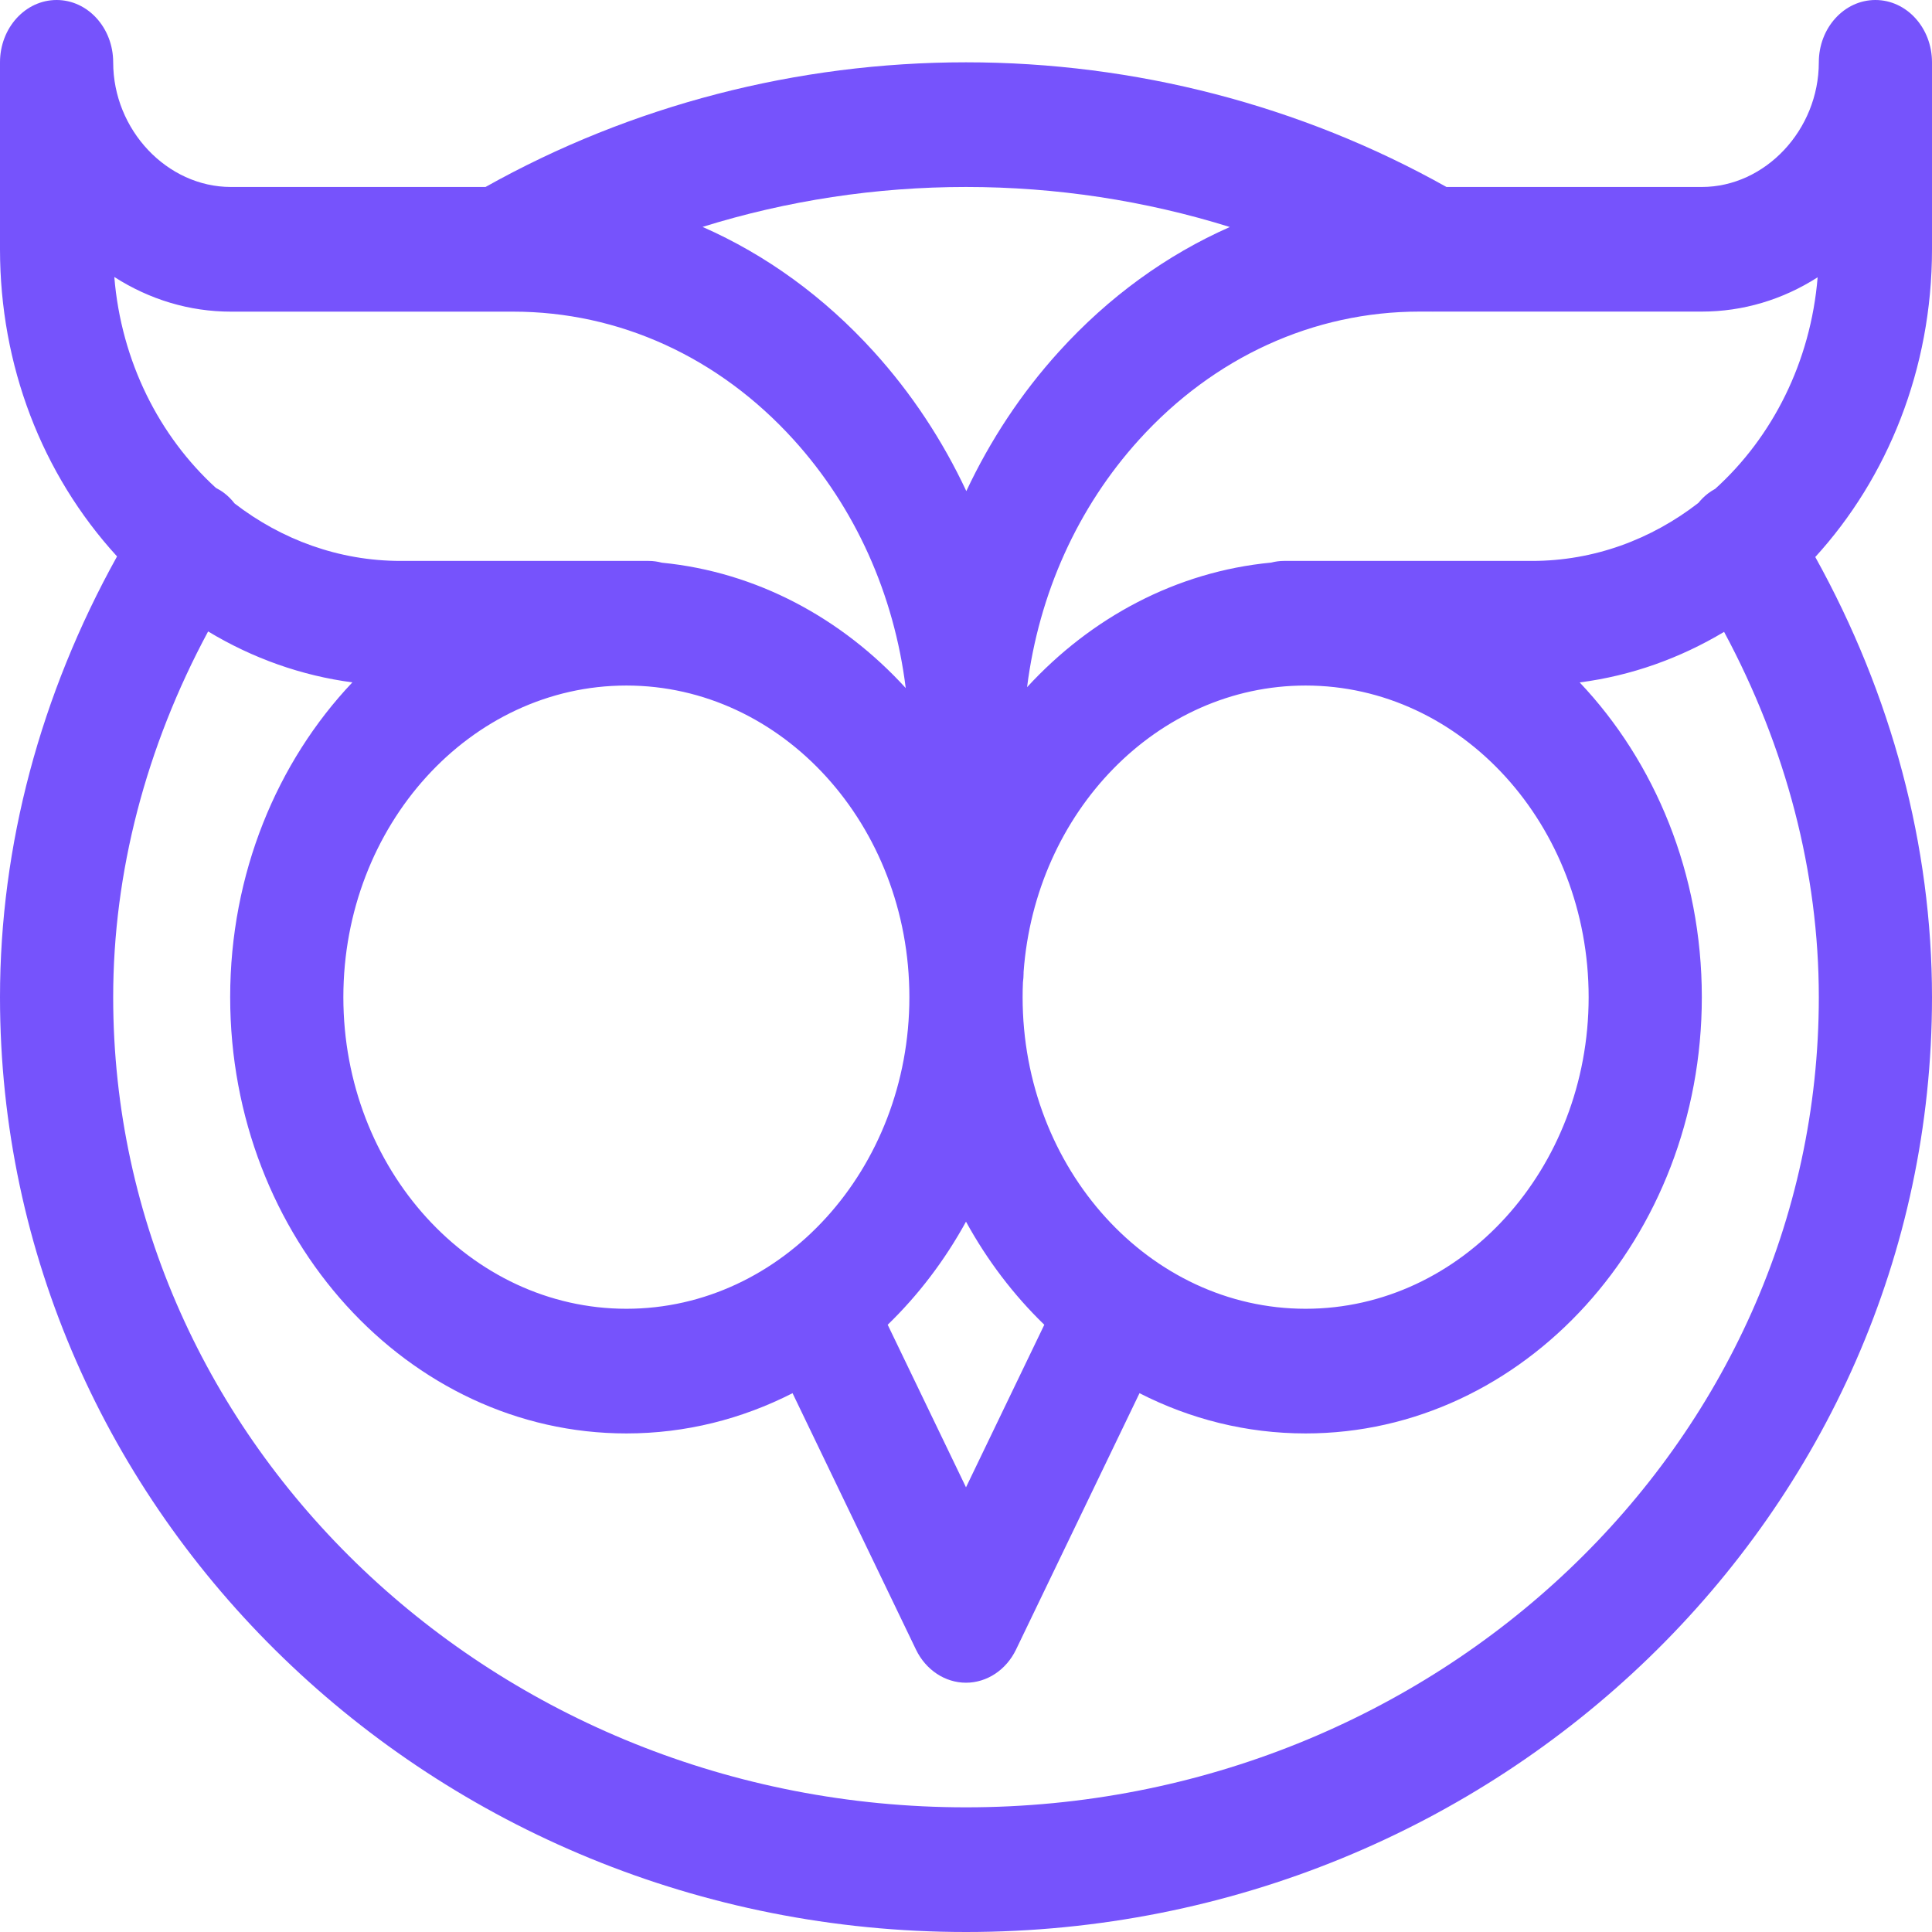
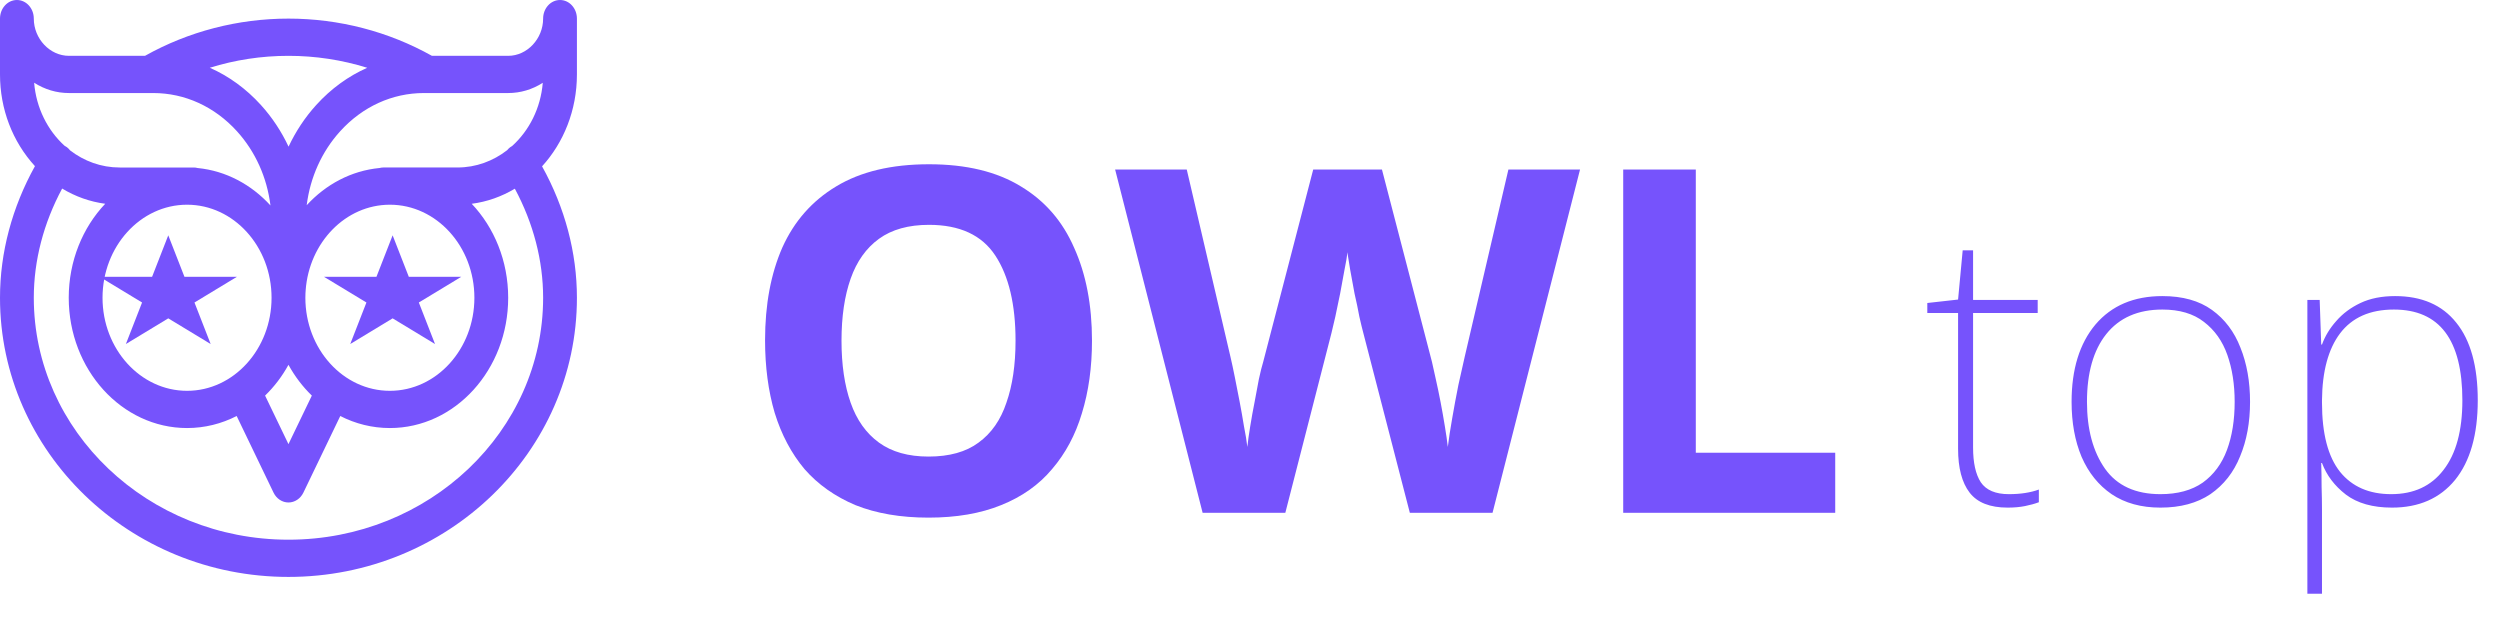
- <svg xmlns="http://www.w3.org/2000/svg" width="36" height="36" viewBox="0 0 36 36" fill="none">
-   <path d="M36 1.161C36 0.52 35.528 0 34.945 0C34.363 0 33.891 0.52 33.891 1.161C33.891 2.42 32.892 3.484 31.711 3.484H26.953C24.241 1.964 21.151 1.161 18 1.161C14.848 1.161 11.759 1.964 9.047 3.484H4.302C3.113 3.484 2.109 2.42 2.109 1.161C2.109 0.52 1.637 0 1.055 0C0.472 0 0 0.52 0 1.161V4.645C0 6.8 0.774 8.83 2.181 10.368C0.752 12.941 0 15.759 0 18.581C0 28.186 8.075 36 18 36C27.925 36 36 28.186 36 18.581C36 15.764 35.251 12.949 33.825 10.379C35.168 8.908 36 6.881 36 4.645V1.161ZM18 3.484C19.68 3.484 21.339 3.738 22.916 4.23C21.738 4.75 20.657 5.532 19.733 6.551C19.029 7.327 18.451 8.204 18.006 9.151C17.562 8.204 16.984 7.327 16.28 6.551C15.354 5.53 14.271 4.747 13.091 4.228C14.667 3.737 16.323 3.484 18 3.484ZM18 22.764C18.395 23.484 18.888 24.132 19.459 24.685L18 27.714L16.541 24.685C17.112 24.132 17.605 23.484 18 22.764ZM11.672 24.387C8.764 24.387 6.398 21.782 6.398 18.581C6.398 15.379 8.764 12.774 11.672 12.774C14.58 12.774 16.945 15.379 16.945 18.581C16.945 21.782 14.58 24.387 11.672 24.387ZM19.055 18.581C19.055 18.488 19.057 18.397 19.061 18.305C19.068 18.25 19.073 18.193 19.073 18.136V18.113C19.29 15.13 21.563 12.774 24.328 12.774C27.236 12.774 29.602 15.379 29.602 18.581C29.602 21.782 27.236 24.387 24.328 24.387C21.42 24.387 19.055 21.782 19.055 18.581ZM2.13 5.161C2.786 5.582 3.531 5.807 4.302 5.807H9.289H9.294H9.562C11.537 5.807 13.392 6.654 14.787 8.192C15.938 9.461 16.66 11.075 16.877 12.821C15.687 11.518 14.099 10.658 12.333 10.485C12.254 10.464 12.172 10.452 12.087 10.452H7.466C6.314 10.452 5.246 10.055 4.371 9.381C4.315 9.309 4.251 9.243 4.177 9.187C4.127 9.149 4.076 9.118 4.023 9.091C2.968 8.129 2.259 6.734 2.13 5.161ZM33.891 18.581C33.891 26.905 26.762 33.677 18 33.677C9.238 33.677 2.109 26.905 2.109 18.581C2.109 16.257 2.718 13.922 3.878 11.766C4.709 12.267 5.618 12.59 6.566 12.715C5.163 14.196 4.289 16.278 4.289 18.581C4.289 23.063 7.601 26.71 11.672 26.71C12.777 26.71 13.825 26.441 14.768 25.96L17.068 30.738C17.251 31.117 17.61 31.355 18 31.355C18.39 31.355 18.749 31.117 18.932 30.738L21.233 25.96C22.174 26.441 23.223 26.71 24.328 26.71C28.399 26.71 31.711 23.063 31.711 18.581C31.711 16.278 30.837 14.197 29.435 12.716C30.401 12.591 31.309 12.263 32.126 11.774C33.283 13.928 33.891 16.26 33.891 18.581ZM31.96 9.109C31.915 9.134 31.871 9.161 31.828 9.194C31.76 9.246 31.7 9.306 31.647 9.371C30.772 10.05 29.702 10.452 28.547 10.452H23.925C23.843 10.452 23.763 10.463 23.687 10.483C21.92 10.651 20.33 11.507 19.138 12.805C19.357 11.065 20.079 9.457 21.226 8.192C22.621 6.654 24.476 5.806 26.45 5.806H26.689C26.691 5.806 26.694 5.807 26.696 5.807C26.698 5.807 26.7 5.806 26.702 5.806H31.711C32.478 5.806 33.218 5.584 33.869 5.167C33.739 6.748 33.023 8.148 31.96 9.109Z" fill="#7653FC" />
+ <svg xmlns="http://www.w3.org/2000/svg" width="156" height="39" viewBox="0 0 156 39" fill="none">
+   <path d="M68.14 21.26C68.14 22.92 67.93 24.43 67.51 25.79C67.11 27.13 66.49 28.29 65.65 29.27C64.83 30.25 63.77 31 62.47 31.52C61.19 32.04 59.68 32.3 57.94 32.3C56.2 32.3 54.68 32.04 53.38 31.52C52.1 30.98 51.04 30.23 50.2 29.27C49.38 28.29 48.76 27.12 48.34 25.76C47.94 24.4 47.74 22.89 47.74 21.23C47.74 19.01 48.1 17.08 48.82 15.44C49.56 13.8 50.68 12.53 52.18 11.63C53.7 10.71 55.63 10.25 57.97 10.25C60.29 10.25 62.2 10.71 63.7 11.63C65.2 12.53 66.31 13.81 67.03 15.47C67.77 17.11 68.14 19.04 68.14 21.26ZM52.51 21.26C52.51 22.76 52.7 24.05 53.08 25.13C53.46 26.21 54.05 27.04 54.85 27.62C55.65 28.2 56.68 28.49 57.94 28.49C59.24 28.49 60.28 28.2 61.06 27.62C61.86 27.04 62.44 26.21 62.8 25.13C63.18 24.05 63.37 22.76 63.37 21.26C63.37 19 62.95 17.23 62.11 15.95C61.27 14.67 59.89 14.03 57.97 14.03C56.69 14.03 55.65 14.32 54.85 14.9C54.05 15.48 53.46 16.31 53.08 17.39C52.7 18.47 52.51 19.76 52.51 21.26ZM98.594 10.58L93.134 32H87.974L85.064 20.75C85.004 20.53 84.924 20.2 84.824 19.76C84.744 19.32 84.644 18.84 84.524 18.32C84.424 17.8 84.334 17.31 84.254 16.85C84.174 16.37 84.114 16 84.074 15.74C84.054 16 83.994 16.37 83.894 16.85C83.814 17.31 83.724 17.8 83.624 18.32C83.524 18.82 83.424 19.3 83.324 19.76C83.224 20.2 83.144 20.54 83.084 20.78L80.204 32H75.044L69.584 10.58H74.054L76.784 22.28C76.864 22.62 76.954 23.04 77.054 23.54C77.154 24.02 77.254 24.53 77.354 25.07C77.454 25.59 77.544 26.1 77.624 26.6C77.724 27.1 77.794 27.53 77.834 27.89C77.874 27.51 77.934 27.08 78.014 26.6C78.094 26.1 78.184 25.6 78.284 25.1C78.384 24.58 78.474 24.1 78.554 23.66C78.654 23.2 78.744 22.84 78.824 22.58L81.944 10.58H86.234L89.354 22.58C89.414 22.84 89.494 23.2 89.594 23.66C89.694 24.1 89.794 24.58 89.894 25.1C89.994 25.62 90.084 26.13 90.164 26.63C90.244 27.11 90.304 27.53 90.344 27.89C90.404 27.39 90.494 26.8 90.614 26.12C90.734 25.42 90.864 24.72 91.004 24.02C91.164 23.32 91.294 22.74 91.394 22.28L94.124 10.58H98.594ZM101.288 32V10.58H105.818V28.25H114.518V32H101.288Z" fill="#7653FC" />
+   <path d="M125.352 30.835C125.72 30.835 126.056 30.811 126.36 30.764C126.68 30.715 126.968 30.643 127.224 30.547V31.34C126.968 31.436 126.68 31.515 126.36 31.579C126.04 31.643 125.68 31.675 125.28 31.675C124.176 31.675 123.384 31.363 122.904 30.739C122.424 30.116 122.184 29.203 122.184 28.003V19.532H120.264V18.907L122.184 18.692L122.472 15.62H123.12V18.715H127.152V19.532H123.12V27.931C123.12 28.875 123.28 29.596 123.6 30.091C123.936 30.587 124.52 30.835 125.352 30.835ZM140.403 25.076C140.403 26.355 140.195 27.491 139.779 28.483C139.379 29.476 138.763 30.259 137.931 30.835C137.099 31.395 136.059 31.675 134.811 31.675C133.611 31.675 132.595 31.395 131.763 30.835C130.947 30.276 130.323 29.5 129.891 28.508C129.475 27.515 129.267 26.372 129.267 25.076C129.267 23.044 129.763 21.436 130.755 20.252C131.763 19.067 133.155 18.476 134.931 18.476C136.195 18.476 137.227 18.764 138.027 19.34C138.827 19.916 139.419 20.7 139.803 21.692C140.203 22.683 140.403 23.811 140.403 25.076ZM130.227 25.076C130.227 26.788 130.603 28.18 131.355 29.252C132.107 30.308 133.259 30.835 134.811 30.835C135.883 30.835 136.763 30.596 137.451 30.116C138.139 29.619 138.643 28.939 138.963 28.076C139.283 27.212 139.443 26.212 139.443 25.076C139.443 23.988 139.291 23.012 138.987 22.148C138.683 21.284 138.195 20.596 137.523 20.084C136.867 19.572 136.003 19.316 134.931 19.316C133.411 19.316 132.243 19.828 131.427 20.852C130.627 21.86 130.227 23.267 130.227 25.076ZM149.452 18.476C151.116 18.476 152.388 19.027 153.268 20.131C154.164 21.235 154.612 22.852 154.612 24.98C154.612 27.123 154.14 28.779 153.196 29.948C152.252 31.099 150.94 31.675 149.26 31.675C148.06 31.675 147.1 31.404 146.38 30.86C145.676 30.316 145.18 29.66 144.892 28.892H144.844C144.86 29.372 144.868 29.867 144.868 30.38C144.884 30.875 144.892 31.355 144.892 31.82V37.051H143.98V18.715H144.748L144.844 21.5H144.892C145.084 20.971 145.38 20.483 145.78 20.035C146.18 19.572 146.684 19.195 147.292 18.907C147.9 18.619 148.62 18.476 149.452 18.476ZM149.38 19.316C147.892 19.316 146.772 19.811 146.02 20.803C145.284 21.779 144.908 23.172 144.892 24.98V25.123C144.892 27.059 145.268 28.5 146.02 29.444C146.772 30.372 147.836 30.835 149.212 30.835C150.62 30.835 151.708 30.331 152.476 29.323C153.26 28.316 153.652 26.867 153.652 24.98C153.652 21.203 152.228 19.316 149.38 19.316Z" fill="#7653FC" />
+   <path d="M36 1.161C36 0.52 35.528 -0 34.945 -0C34.363 -0 33.891 0.52 33.891 1.161C33.891 2.42 32.892 3.484 31.711 3.484H26.953C24.241 1.964 21.151 1.161 18 1.161C14.848 1.161 11.759 1.964 9.047 3.484H4.302C3.113 3.484 2.109 2.42 2.109 1.161C2.109 0.52 1.637 -0 1.055 -0C0.472 -0 0 0.52 0 1.161V4.645C0 6.8 0.774 8.83 2.181 10.368C0.752 12.941 0 15.759 0 18.581C0 28.186 8.075 36 18 36C27.925 36 36 28.186 36 18.581C36 15.764 35.251 12.949 33.825 10.379C35.168 8.908 36 6.88 36 4.645V1.161ZM18 3.484C19.68 3.484 21.339 3.738 22.916 4.23C21.738 4.75 20.657 5.532 19.733 6.551C19.029 7.327 18.451 8.204 18.006 9.151C17.562 8.204 16.984 7.327 16.28 6.551C15.354 5.53 14.271 4.747 13.091 4.228C14.667 3.737 16.323 3.484 18 3.484ZM18 22.764C18.395 23.484 18.888 24.132 19.459 24.685L18 27.714L16.541 24.685C17.112 24.132 17.605 23.484 18 22.764ZM11.672 24.387C8.764 24.387 6.398 21.782 6.398 18.581C6.398 15.379 8.764 12.774 11.672 12.774C14.58 12.774 16.945 15.379 16.945 18.581C16.945 21.782 14.58 24.387 11.672 24.387ZM19.055 18.581C19.055 18.488 19.057 18.396 19.061 18.305C19.068 18.25 19.073 18.193 19.073 18.136V18.113C19.29 15.13 21.563 12.774 24.328 12.774C27.236 12.774 29.602 15.379 29.602 18.581C29.602 21.782 27.236 24.387 24.328 24.387C21.42 24.387 19.055 21.782 19.055 18.581ZM2.13 5.161C2.786 5.582 3.531 5.806 4.302 5.806H9.289H9.294H9.562C11.537 5.806 13.392 6.654 14.787 8.192C15.938 9.461 16.66 11.074 16.877 12.821C15.687 11.518 14.099 10.658 12.333 10.485C12.254 10.464 12.172 10.452 12.087 10.452H7.466C6.314 10.452 5.246 10.055 4.371 9.381C4.315 9.309 4.251 9.243 4.177 9.187C4.127 9.149 4.076 9.118 4.023 9.091C2.968 8.128 2.259 6.734 2.13 5.161ZM33.891 18.581C33.891 26.905 26.762 33.677 18 33.677C9.238 33.677 2.109 26.905 2.109 18.581C2.109 16.257 2.718 13.922 3.878 11.766C4.709 12.267 5.618 12.59 6.566 12.715C5.163 14.195 4.289 16.278 4.289 18.581C4.289 23.063 7.601 26.71 11.672 26.71C12.777 26.71 13.825 26.441 14.768 25.959L17.068 30.738C17.251 31.117 17.61 31.355 18 31.355C18.39 31.355 18.749 31.117 18.932 30.738L21.233 25.959C22.174 26.441 23.223 26.71 24.328 26.71C28.399 26.71 31.711 23.063 31.711 18.581C31.711 16.278 30.837 14.197 29.435 12.716C30.401 12.591 31.309 12.263 32.126 11.774C33.283 13.928 33.891 16.26 33.891 18.581ZM31.96 9.109C31.915 9.134 31.871 9.161 31.828 9.193C31.76 9.246 31.7 9.306 31.647 9.371C30.772 10.05 29.702 10.451 28.547 10.451H23.925C23.843 10.451 23.763 10.463 23.687 10.483C21.92 10.651 20.33 11.506 19.138 12.805C19.357 11.065 20.079 9.457 21.226 8.192C22.621 6.654 24.476 5.806 26.45 5.806H26.689C26.691 5.806 26.694 5.807 26.696 5.807C26.698 5.807 26.7 5.806 26.702 5.806H31.711C32.478 5.806 33.218 5.584 33.869 5.167C33.739 6.748 33.023 8.148 31.96 9.109Z" fill="#7653FC" />
+   <path d="M10.5 14.684L11.51 17.274H14.78L12.135 18.876L13.145 21.467L10.5 19.865L7.855 21.467L8.865 18.876L6.22 17.274H9.49L10.5 14.684Z" fill="#7653FC" />
+   <path d="M24.5 14.684L25.51 17.274H28.78L26.135 18.876L27.145 21.467L24.5 19.865L21.855 21.467L22.865 18.876L20.22 17.274H23.49L24.5 14.684Z" fill="#7653FC" />
</svg>
